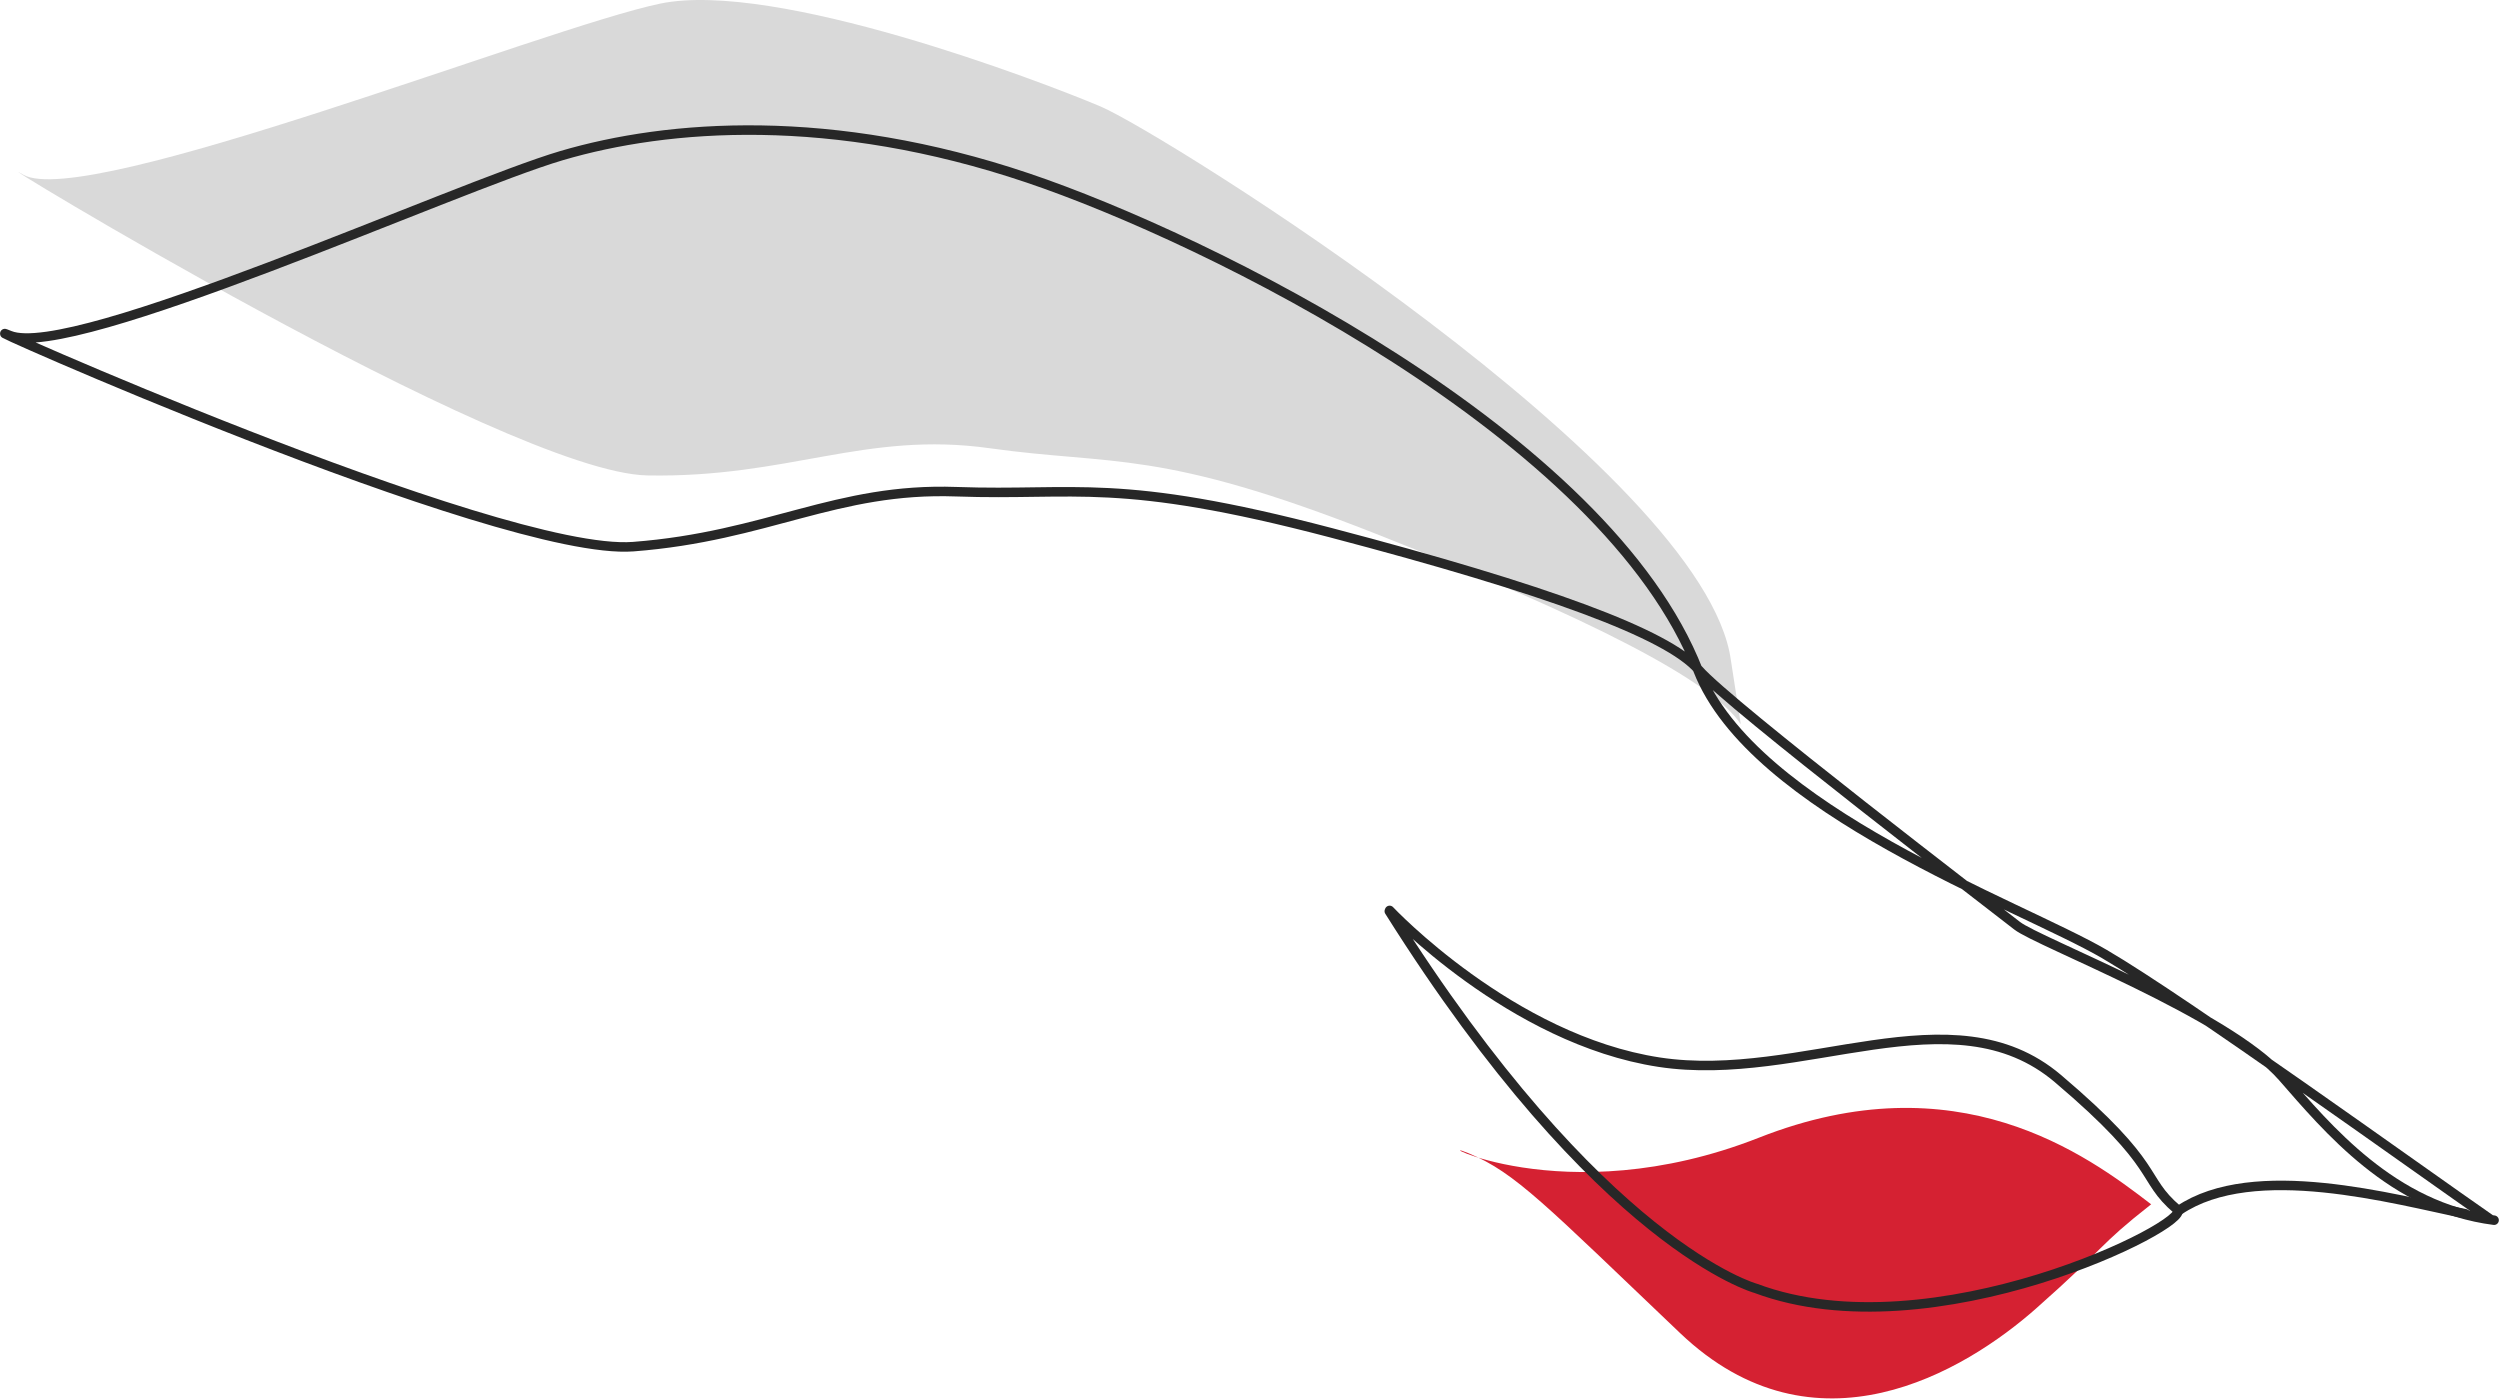
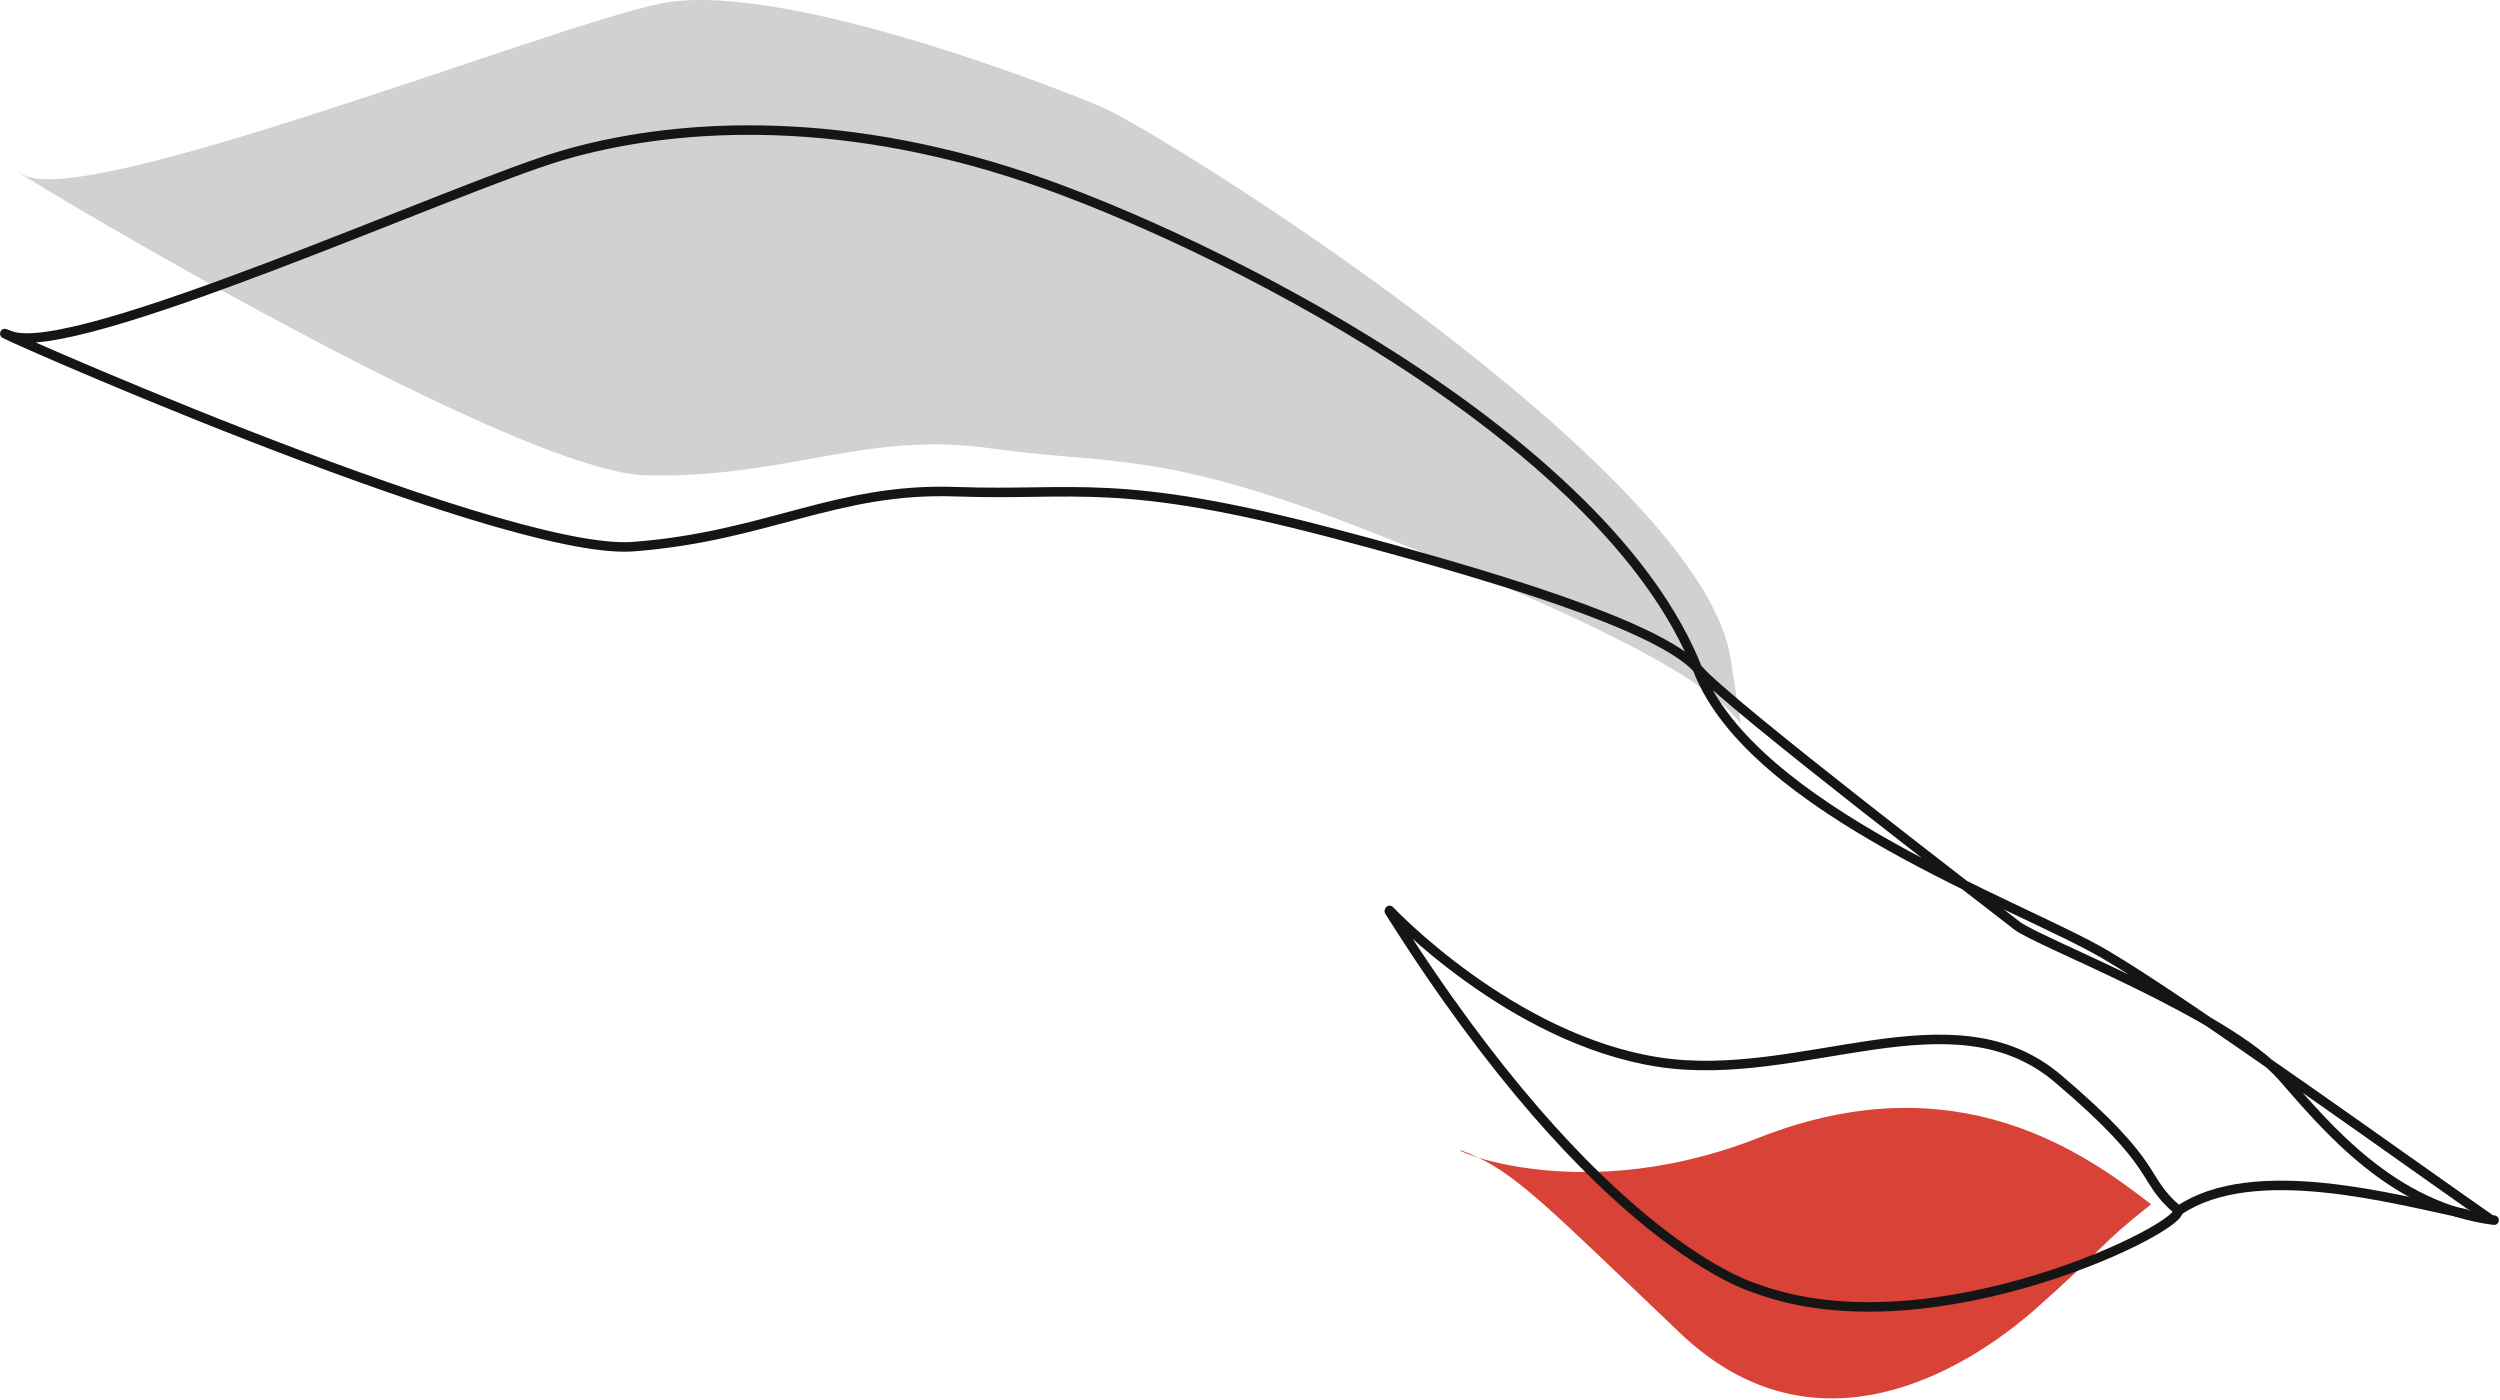
<svg xmlns="http://www.w3.org/2000/svg" width="100%" height="100%" viewBox="0 0 788 441" version="1.1" xml:space="preserve" style="fill-rule:evenodd;clip-rule:evenodd;stroke-linecap:round;stroke-linejoin:round;stroke-miterlimit:1.5;">
  <g>
-     <path d="M545.579,208.131c-8.121,-59.738 -179.462,-166.458 -198.698,-174.576c-19.236,-8.117 -102.62,-39.912 -138.758,-32.422c-36.138,7.49 -181.117,65.068 -200.745,53.956c-19.628,-11.113 152.265,93.93 196.655,94.766c44.391,0.836 68.669,-14.075 107.917,-8.572c39.248,5.504 53.374,0.049 121.473,26.875c68.099,26.826 106.438,46.553 115.28,60.152" style="fill:#d9d9d9;" />
+     <path d="M545.579,208.131c-8.121,-59.738 -179.462,-166.458 -198.698,-174.576c-19.236,-8.117 -102.62,-39.912 -138.758,-32.422c-36.138,7.49 -181.117,65.068 -200.745,53.956c-19.628,-11.113 152.265,93.93 196.655,94.766c44.391,0.836 68.669,-14.075 107.917,-8.572c39.248,5.504 53.374,0.049 121.473,26.875c68.099,26.826 106.438,46.553 115.28,60.152" style="fill:#d1d1d1;" />
    <g>
-       <path d="M784.975,384.311c-21.812,-15.114 -96.043,-68.639 -121.659,-83.595c-26.867,-15.686 -110.875,-45.379 -128.087,-89.442c-28.985,-74.203 -154.655,-136.087 -211.291,-155.188c-61.838,-20.855 -113.272,-16.944 -146.91,-7.039c-33.638,9.906 -154.186,64.804 -173.967,56.69c-19.781,-8.114 154.222,69.813 196.541,66.567c42.319,-3.246 63.934,-18.682 101.824,-17.317c37.891,1.365 50.788,-4.753 118.251,12.973c67.463,17.727 105.905,31.817 115.671,43.11c9.767,11.294 93.92,75.546 100.437,80.705c6.517,5.158 66.347,27.881 83.666,47.673c14.04,16.047 34.68,41.077 66.684,45.158" style="fill:none;stroke:#272727;stroke-width:3px;" />
-       <path d="M777.078,382.587c-22.365,-4.54 -66.691,-17.025 -90.244,-1.084" style="fill:none;stroke:#272727;stroke-width:3px;" />
-       <path d="M677.902,379.703c-17.121,13.477 -13.285,12.503 -36.015,32.629c-22.731,20.126 -69.883,48.281 -112.305,7.87c-42.422,-40.411 -51.873,-50.516 -66.545,-56.639c-14.671,-6.123 29.015,19.577 91.443,-4.99c62.429,-24.567 103.045,5.201 123.577,21.039" style="fill:#d52132;" />
-       <path d="M438.006,286.961c0,0 38.255,40.726 84.981,47.84c45.049,6.859 92.44,-23.023 125.654,5.154c33.214,28.177 25.769,31.178 37.666,41.339c4.994,4.264 -77.072,45.656 -132.858,24.81c0,0 -49.078,-13.222 -115.541,-118.894" style="fill:none;stroke:#272727;stroke-width:3px;" />
+       <path d="M784.975,384.311c-21.812,-15.114 -96.043,-68.639 -121.659,-83.595c-26.867,-15.686 -110.875,-45.379 -128.087,-89.442c-28.985,-74.203 -154.655,-136.087 -211.291,-155.188c-61.838,-20.855 -113.272,-16.944 -146.91,-7.039c-33.638,9.906 -154.186,64.804 -173.967,56.69c-19.781,-8.114 154.222,69.813 196.541,66.567c42.319,-3.246 63.934,-18.682 101.824,-17.317c37.891,1.365 50.788,-4.753 118.251,12.973c67.463,17.727 105.905,31.817 115.671,43.11c9.767,11.294 93.92,75.546 100.437,80.705c6.517,5.158 66.347,27.881 83.666,47.673c14.04,16.047 34.68,41.077 66.684,45.158" style="fill:none;stroke:#151515;stroke-width:3px;" />
+       <path d="M777.078,382.587c-22.365,-4.54 -66.691,-17.025 -90.244,-1.084" style="fill:none;stroke:#151515;stroke-width:3px;" />
+       <path d="M677.902,379.703c-17.121,13.477 -13.285,12.503 -36.015,32.629c-22.731,20.126 -69.883,48.281 -112.305,7.87c-42.422,-40.411 -51.873,-50.516 -66.545,-56.639c-14.671,-6.123 29.015,19.577 91.443,-4.99c62.429,-24.567 103.045,5.201 123.577,21.039" style="fill:#d94236;" />
+       <path d="M438.006,286.961c0,0 38.255,40.726 84.981,47.84c45.049,6.859 92.44,-23.023 125.654,5.154c33.214,28.177 25.769,31.178 37.666,41.339c4.994,4.264 -77.072,45.656 -132.858,24.81c0,0 -49.078,-13.222 -115.541,-118.894" style="fill:none;stroke:#151515;stroke-width:3px;" />
    </g>
  </g>
</svg>
